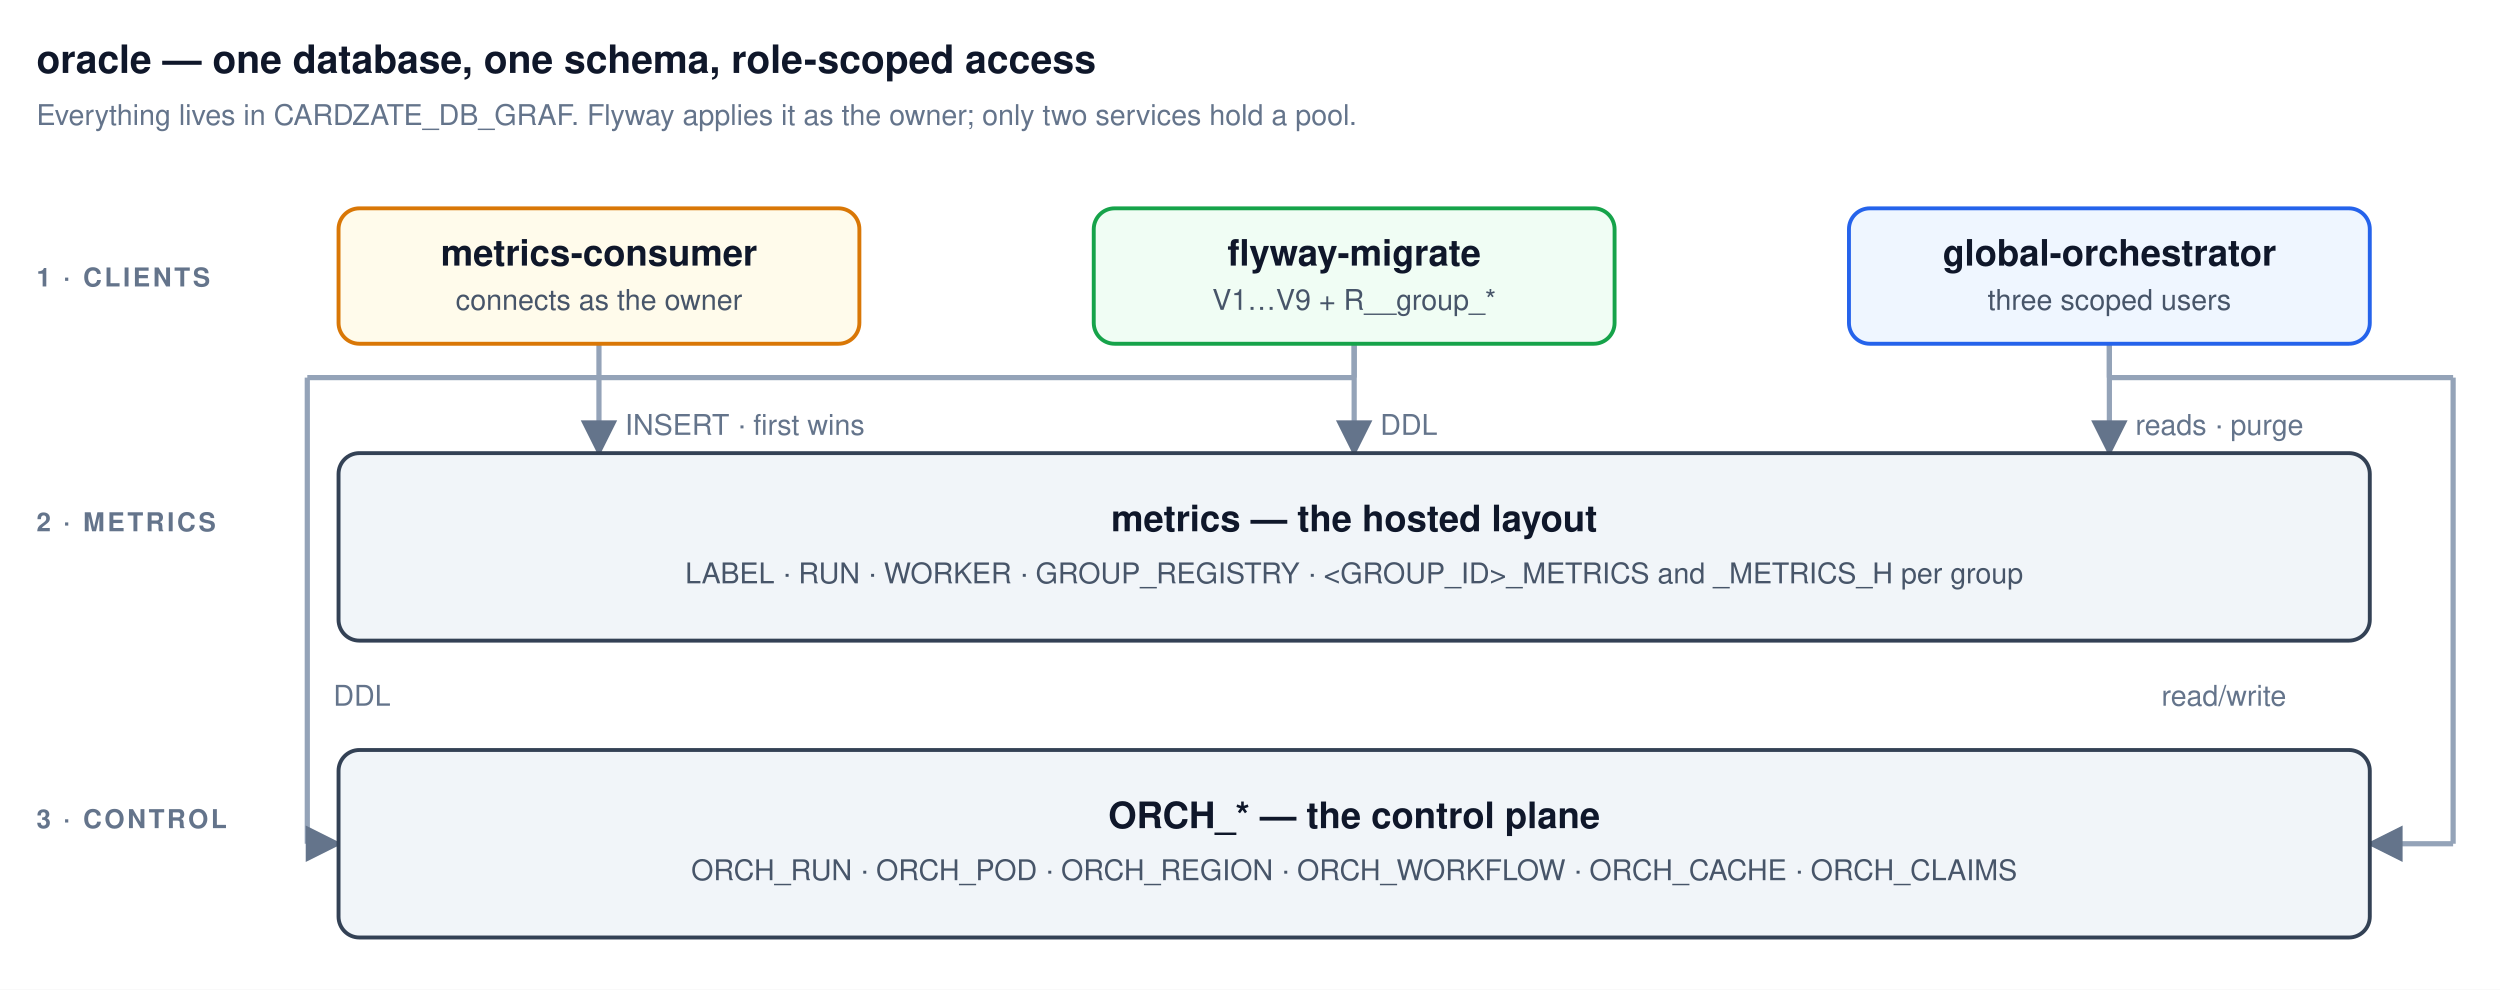
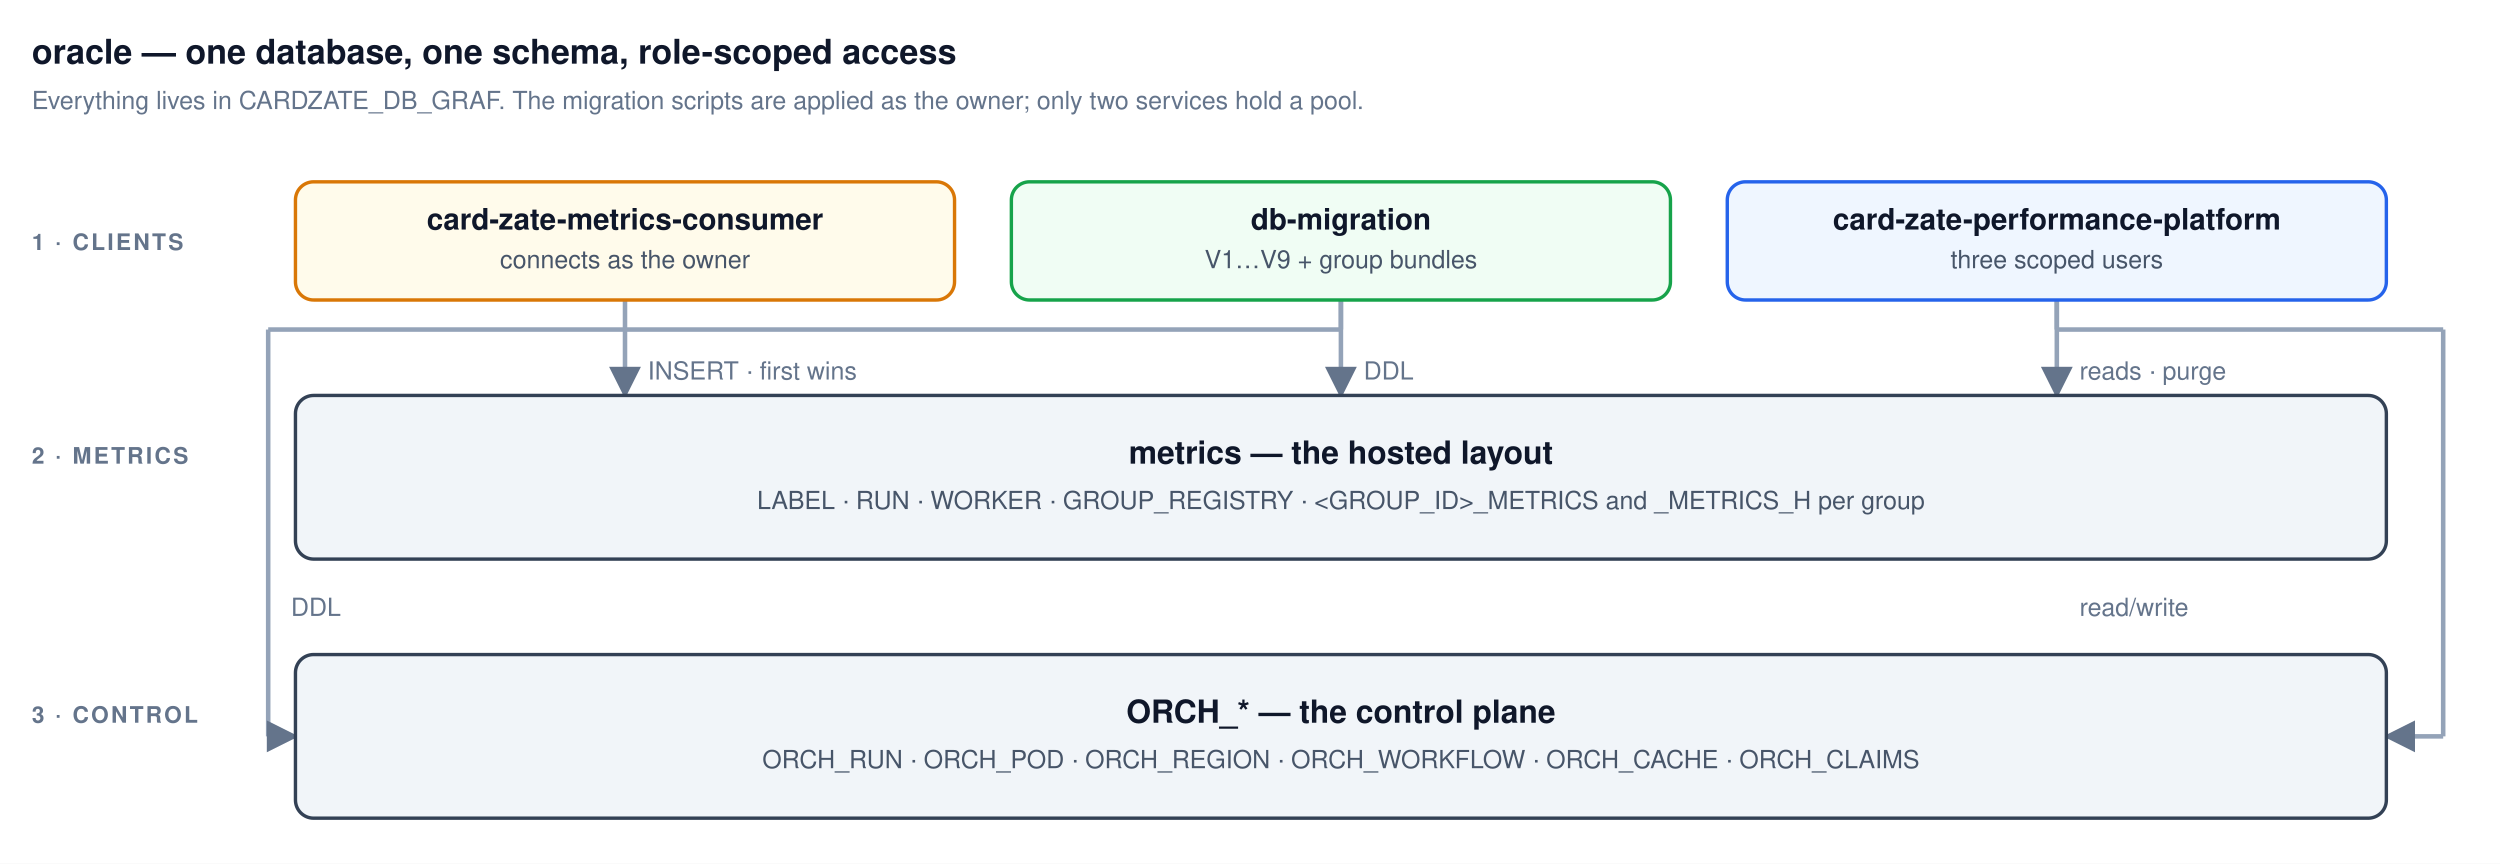
- <svg xmlns="http://www.w3.org/2000/svg" viewBox="0 0 960 380" width="960" height="380" role="img" aria-label="One database, one schema: Flyway migrates CARDZATE_DB_GRAF as the owner, creating both the hosted metrics layout and the ORCH_* control plane. The metrics consumer inserts facts as the owner; the global orchestrator connects as scoped users.">
+ <svg xmlns="http://www.w3.org/2000/svg" viewBox="0 0 1100 380" width="1100" height="380" role="img" aria-label="One database, one schema: the numbered migration scripts are applied as the owner, creating both the hosted metrics layout and the ORCH_* control plane. The metrics consumer inserts facts as the owner; the performance platform connects as scoped users.">
  <defs>
    <marker id="arrow" viewBox="0 0 10 10" refX="9" refY="5" markerWidth="7" markerHeight="7" orient="auto-start-reverse">
      <path d="M0,0 L10,5 L0,10 z" fill="#64748b" />
    </marker>
  </defs>
-   <rect x="0" y="0" width="960" height="380" fill="#ffffff" />
+   <rect x="0" y="0" width="1100" height="380" fill="#ffffff" />
  <g font-family="Segoe UI, Helvetica, Arial, sans-serif">
    <text x="14" y="28" font-size="15" font-weight="700" fill="#0f172a">oracle — one database, one schema, role-scoped access</text>
-     <text x="14" y="48" font-size="11" fill="#64748b">Everything lives in CARDZATE_DB_GRAF. Flyway applies it as the owner; only two services hold a pool.</text>
+     <text x="14" y="48" font-size="11" fill="#64748b">Everything lives in CARDZATE_DB_GRAF. The migration scripts are applied as the owner; only two services hold a pool.</text>
    <g font-size="10" font-weight="600" fill="#64748b" letter-spacing="1">
      <text x="14" y="110">1 · CLIENTS</text>
      <text x="14" y="204">2 · METRICS</text>
      <text x="14" y="318">3 · CONTROL</text>
    </g>
    <g fill="none" stroke="#94a3b8" stroke-width="2">
-       <line x1="230" y1="132" x2="230" y2="174" marker-end="url(#arrow)" />
-       <line x1="520" y1="132" x2="520" y2="174" marker-end="url(#arrow)" />
-       <line x1="810" y1="132" x2="810" y2="174" marker-end="url(#arrow)" />
-       <line x1="520" y1="132" x2="520" y2="145" />
-       <line x1="118" y1="145" x2="520" y2="145" />
+       <line x1="275" y1="132" x2="275" y2="174" marker-end="url(#arrow)" />
+       <line x1="590" y1="132" x2="590" y2="174" marker-end="url(#arrow)" />
+       <line x1="905" y1="132" x2="905" y2="174" marker-end="url(#arrow)" />
+       <line x1="590" y1="132" x2="590" y2="145" />
+       <line x1="118" y1="145" x2="590" y2="145" />
      <line x1="118" y1="145" x2="118" y2="324" />
      <line x1="118" y1="324" x2="130" y2="324" marker-end="url(#arrow)" />
-       <line x1="810" y1="132" x2="810" y2="145" />
-       <line x1="810" y1="145" x2="942" y2="145" />
-       <line x1="942" y1="145" x2="942" y2="324" />
-       <line x1="942" y1="324" x2="910" y2="324" marker-end="url(#arrow)" />
+       <line x1="905" y1="132" x2="905" y2="145" />
+       <line x1="905" y1="145" x2="1075" y2="145" />
+       <line x1="1075" y1="145" x2="1075" y2="324" />
+       <line x1="1075" y1="324" x2="1050" y2="324" marker-end="url(#arrow)" />
    </g>
    <g font-size="11" fill="#64748b">
-       <text x="240" y="167">INSERT · first wins</text>
-       <text x="530" y="167">DDL</text>
-       <text x="820" y="167">reads · purge</text>
+       <text x="285" y="167">INSERT · first wins</text>
+       <text x="600" y="167">DDL</text>
+       <text x="915" y="167">reads · purge</text>
      <text x="128" y="271">DDL</text>
-       <text x="830" y="271">read/write</text>
+       <text x="915" y="271">read/write</text>
    </g>
-     <rect x="130" y="80" width="200" height="52" rx="8" fill="#fffbeb" stroke="#d97706" stroke-width="1.5" />
-     <text x="230" y="102" text-anchor="middle" font-size="14" font-weight="600" fill="#0f172a">metrics-consumer</text>
-     <text x="230" y="119" text-anchor="middle" font-size="11" fill="#475569">connects as the owner</text>
-     <rect x="420" y="80" width="200" height="52" rx="8" fill="#f0fdf4" stroke="#16a34a" stroke-width="1.5" />
-     <text x="520" y="102" text-anchor="middle" font-size="14" font-weight="600" fill="#0f172a">flyway-migrate</text>
-     <text x="520" y="119" text-anchor="middle" font-size="11" fill="#475569">V1…V9 + R__group_*</text>
-     <rect x="710" y="80" width="200" height="52" rx="8" fill="#eff6ff" stroke="#2563eb" stroke-width="1.5" />
-     <text x="810" y="102" text-anchor="middle" font-size="14" font-weight="600" fill="#0f172a">global-orchestrator</text>
-     <text x="810" y="119" text-anchor="middle" font-size="11" fill="#475569">three scoped users</text>
-     <rect x="130" y="174" width="780" height="72" rx="8" fill="#f1f5f9" stroke="#334155" stroke-width="1.5" />
-     <text x="520" y="204" text-anchor="middle" font-size="14" font-weight="700" fill="#0f172a">metrics — the hosted layout</text>
-     <text x="520" y="224" text-anchor="middle" font-size="11" fill="#475569">LABEL · RUN · WORKER · GROUP_REGISTRY · &lt;GROUP_ID&gt;_METRICS and _METRICS_H per group</text>
-     <rect x="130" y="288" width="780" height="72" rx="8" fill="#f1f5f9" stroke="#334155" stroke-width="1.5" />
-     <text x="520" y="318" text-anchor="middle" font-size="14" font-weight="700" fill="#0f172a">ORCH_* — the control plane</text>
-     <text x="520" y="338" text-anchor="middle" font-size="11" fill="#475569">ORCH_RUN · ORCH_POD · ORCH_REGION · ORCH_WORKFLOW · ORCH_CACHE · ORCH_CLAIMS</text>
+     <rect x="130" y="80" width="290" height="52" rx="8" fill="#fffbeb" stroke="#d97706" stroke-width="1.5" />
+     <text x="275" y="101" text-anchor="middle" font-size="13" font-weight="600" fill="#0f172a">card-zate-metrics-consumer</text>
+     <text x="275" y="118" text-anchor="middle" font-size="11" fill="#475569">connects as the owner</text>
+     <rect x="445" y="80" width="290" height="52" rx="8" fill="#f0fdf4" stroke="#16a34a" stroke-width="1.5" />
+     <text x="590" y="101" text-anchor="middle" font-size="13" font-weight="600" fill="#0f172a">db-migration</text>
+     <text x="590" y="118" text-anchor="middle" font-size="11" fill="#475569">V1…V9 + group bundles</text>
+     <rect x="760" y="80" width="290" height="52" rx="8" fill="#eff6ff" stroke="#2563eb" stroke-width="1.5" />
+     <text x="905" y="101" text-anchor="middle" font-size="13" font-weight="600" fill="#0f172a">card-zate-performance-platform</text>
+     <text x="905" y="118" text-anchor="middle" font-size="11" fill="#475569">three scoped users</text>
+     <rect x="130" y="174" width="920" height="72" rx="8" fill="#f1f5f9" stroke="#334155" stroke-width="1.5" />
+     <text x="590" y="204" text-anchor="middle" font-size="14" font-weight="700" fill="#0f172a">metrics — the hosted layout</text>
+     <text x="590" y="224" text-anchor="middle" font-size="11" fill="#475569">LABEL · RUN · WORKER · GROUP_REGISTRY · &lt;GROUP_ID&gt;_METRICS and _METRICS_H per group</text>
+     <rect x="130" y="288" width="920" height="72" rx="8" fill="#f1f5f9" stroke="#334155" stroke-width="1.5" />
+     <text x="590" y="318" text-anchor="middle" font-size="14" font-weight="700" fill="#0f172a">ORCH_* — the control plane</text>
+     <text x="590" y="338" text-anchor="middle" font-size="11" fill="#475569">ORCH_RUN · ORCH_POD · ORCH_REGION · ORCH_WORKFLOW · ORCH_CACHE · ORCH_CLAIMS</text>
  </g>
</svg>
